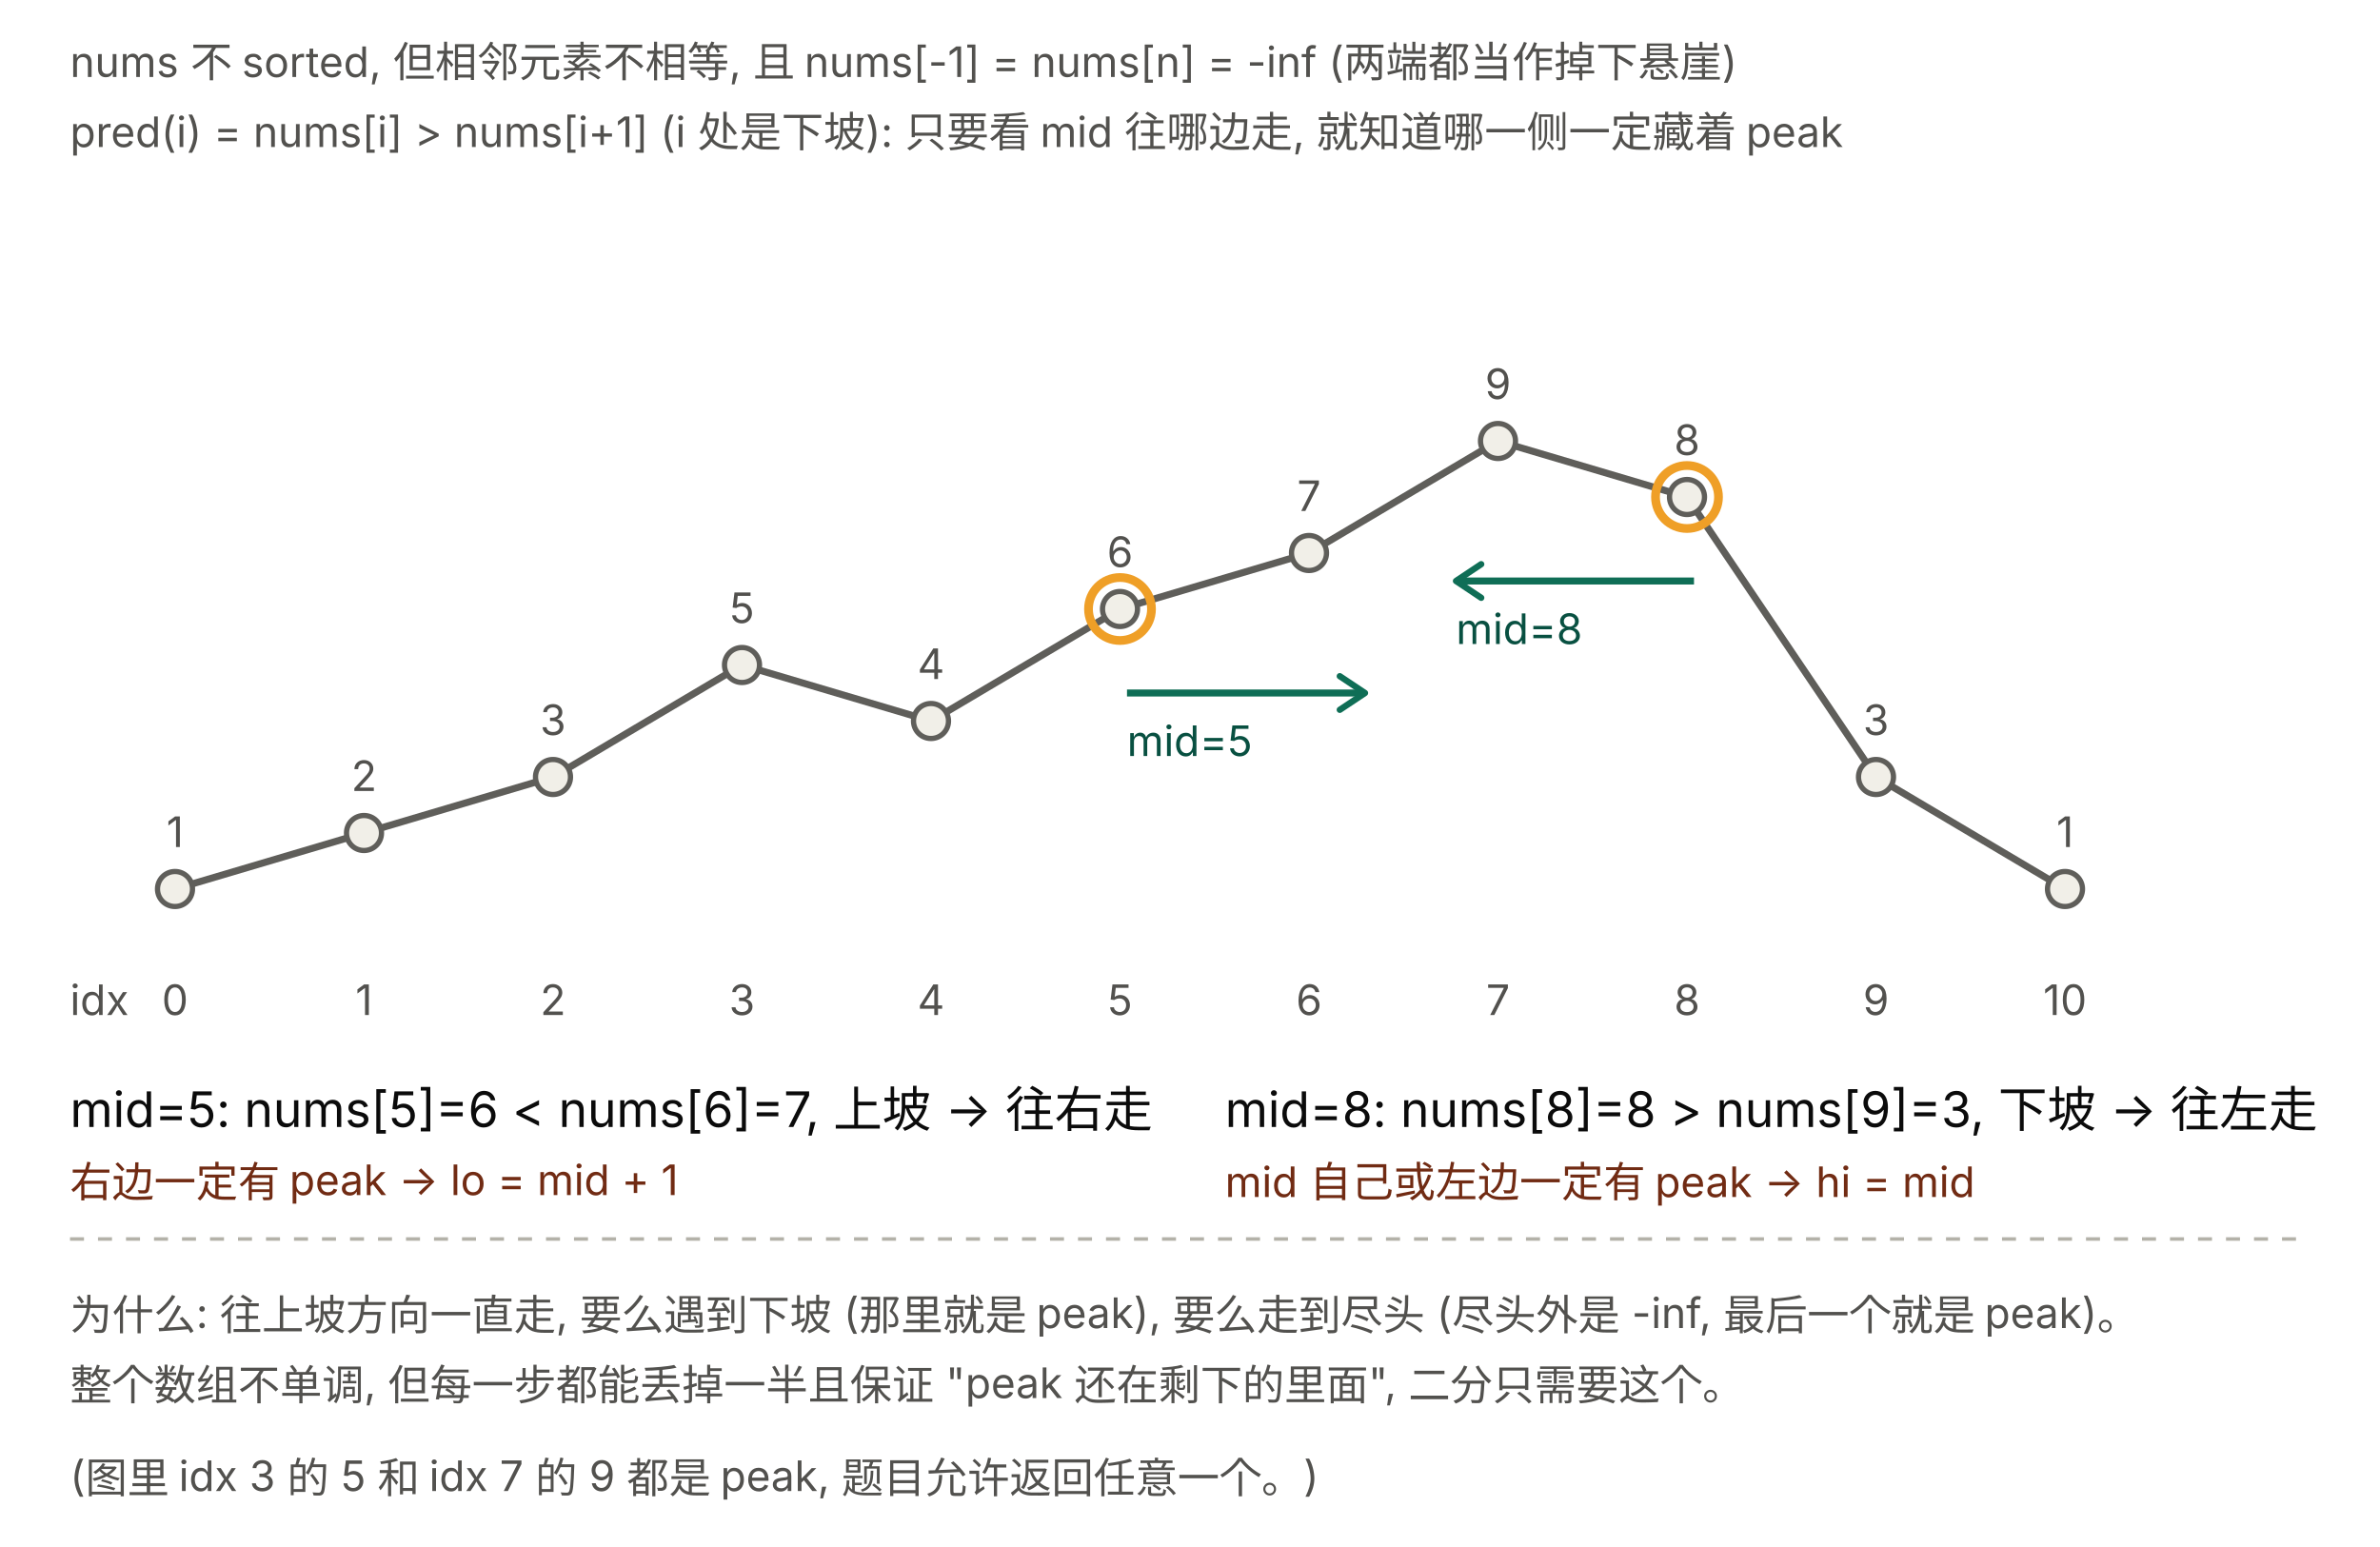
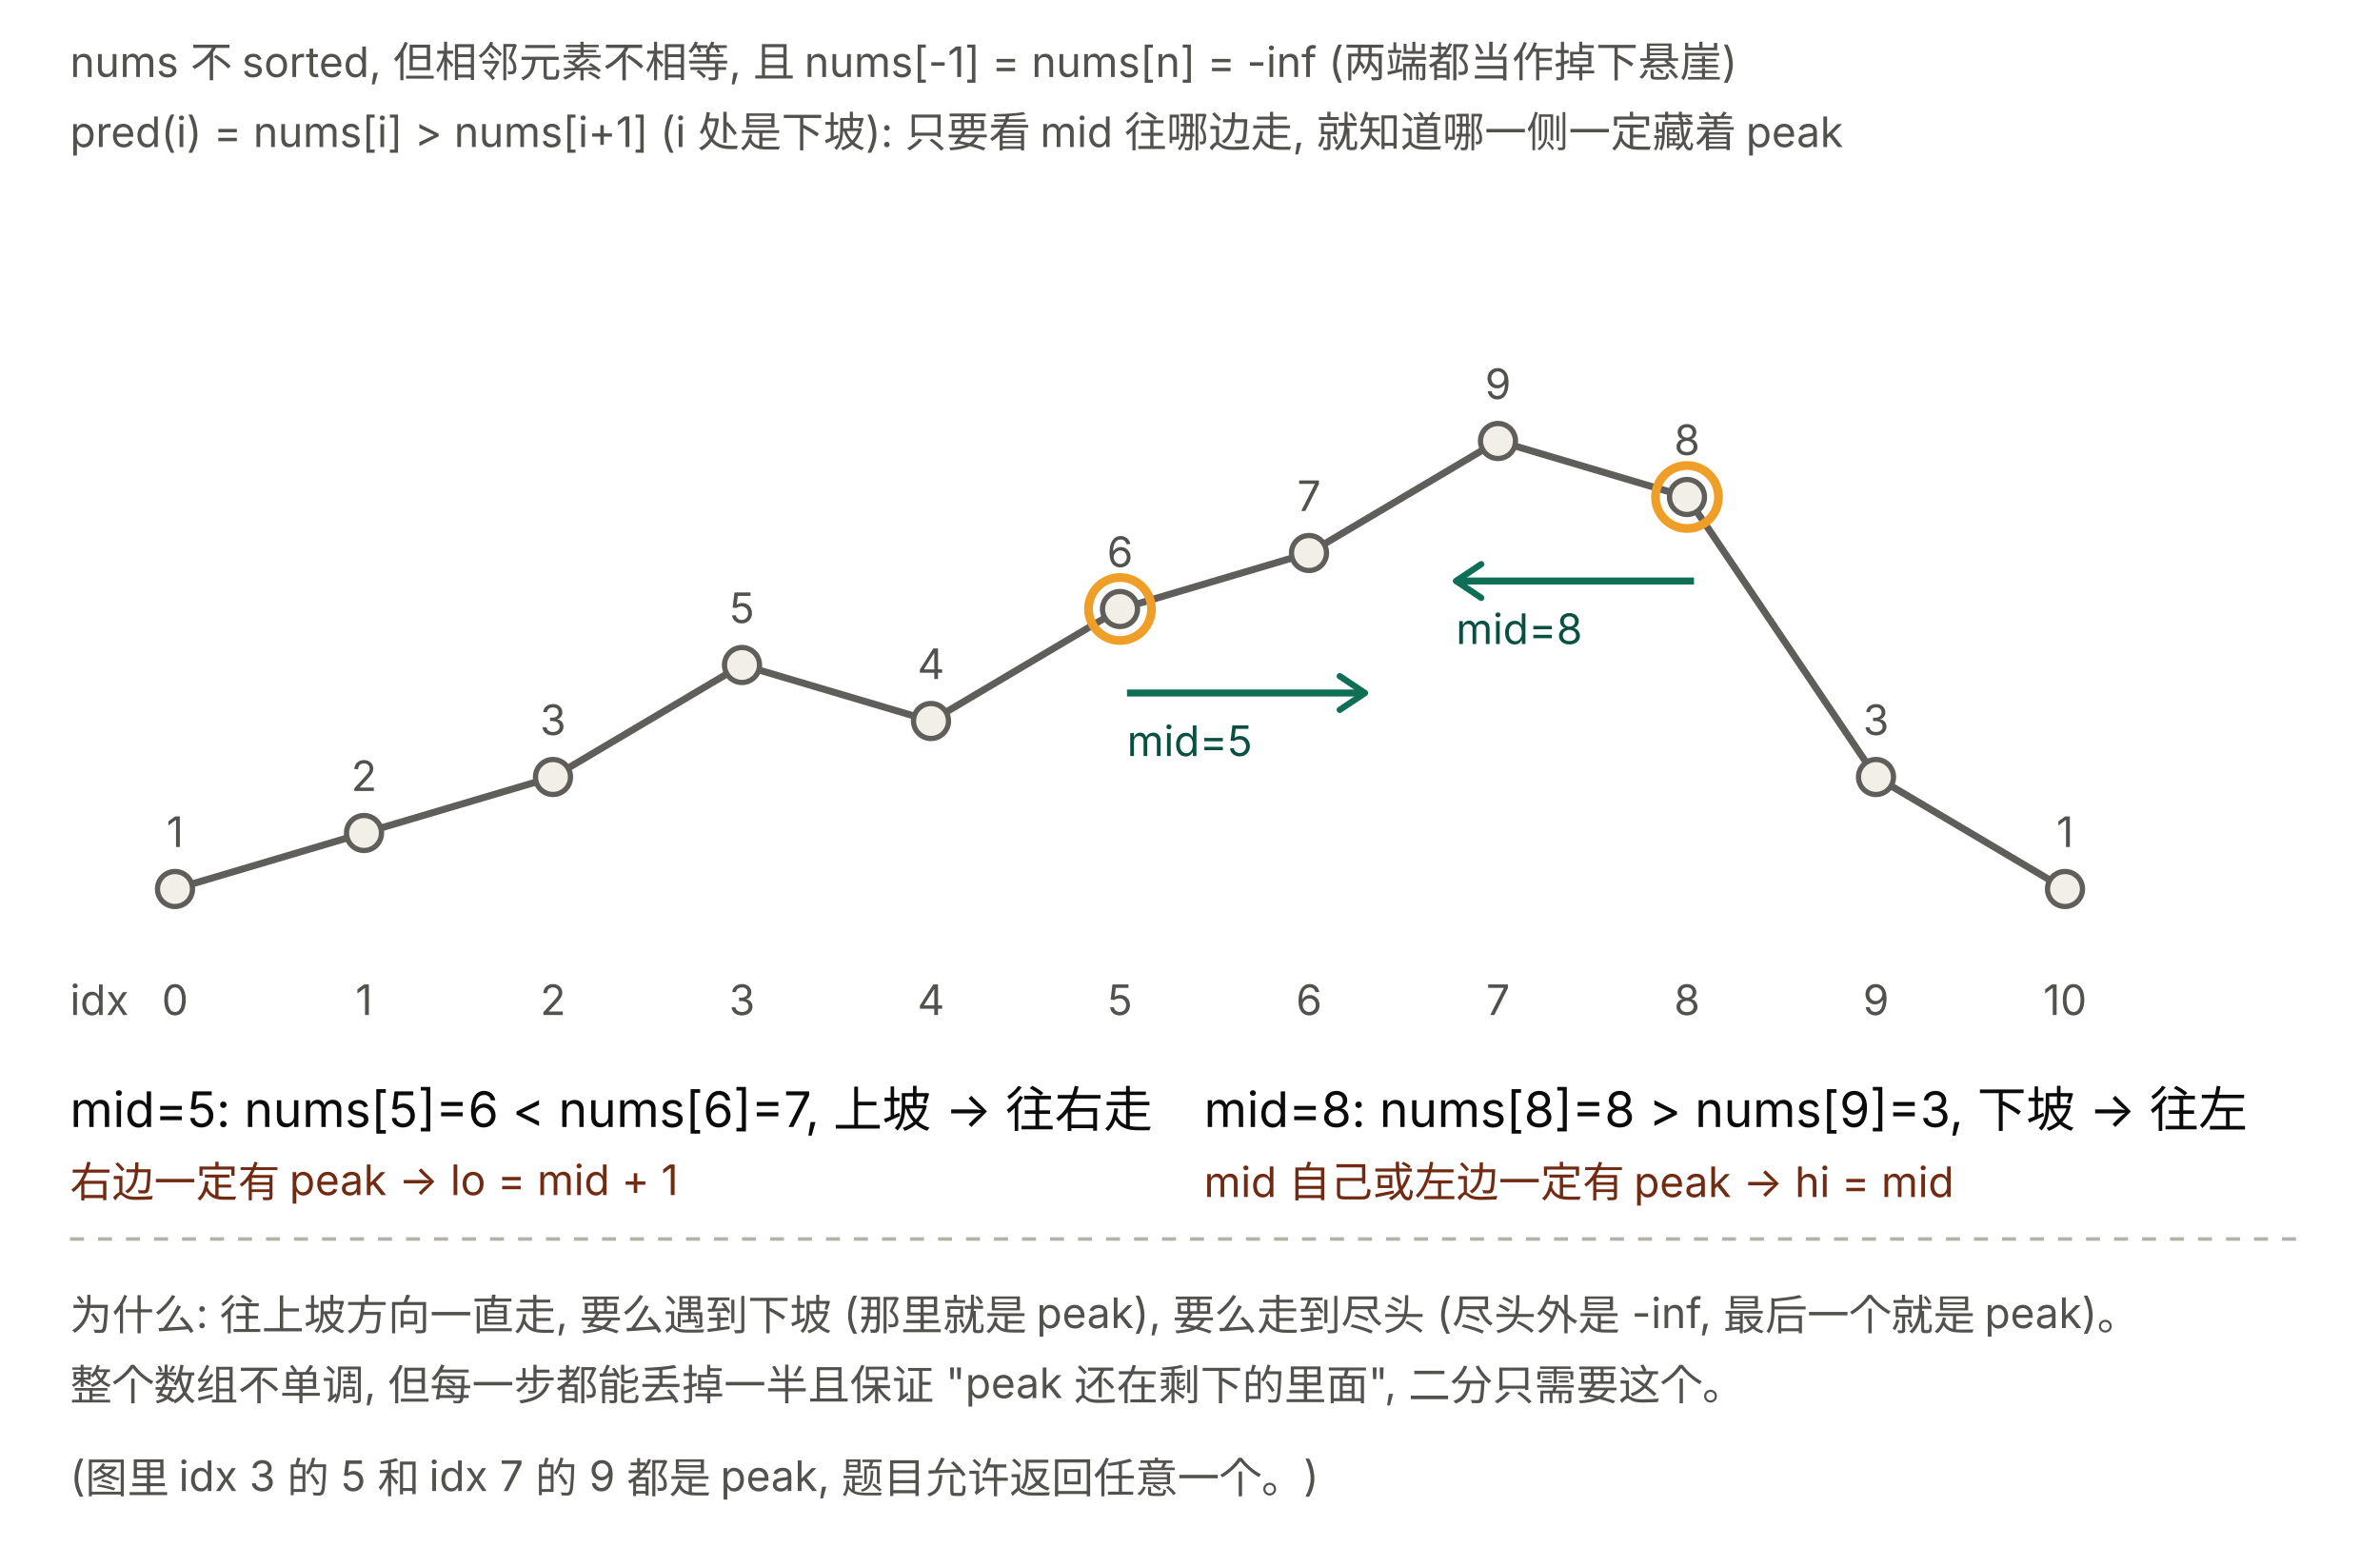
<svg xmlns="http://www.w3.org/2000/svg" width="100%" viewBox="0 0 680 442" role="img" font-family="ui-sans-serif, system-ui, -apple-system, &quot;PingFang SC&quot;, sans-serif">
  <defs>
    <marker id="ag" viewBox="0 0 10 10" refX="8" refY="5" markerWidth="6" markerHeight="6" orient="auto">
      <path d="M2 1L8 5L2 9" fill="none" stroke="#5F5E5A" stroke-width="1.5" stroke-linecap="round" stroke-linejoin="round" />
    </marker>
    <marker id="ar" viewBox="0 0 10 10" refX="8" refY="5" markerWidth="6" markerHeight="6" orient="auto">
      <path d="M2 1L8 5L2 9" fill="none" stroke="#D85A30" stroke-width="1.5" stroke-linecap="round" stroke-linejoin="round" />
    </marker>
    <marker id="agr" viewBox="0 0 10 10" refX="8" refY="5" markerWidth="6" markerHeight="6" orient="auto">
      <path d="M2 1L8 5L2 9" fill="none" stroke="#0F6E56" stroke-width="1.5" stroke-linecap="round" stroke-linejoin="round" />
    </marker>
  </defs>
  <text x="20" y="22" font-size="12" fill="#52514E" text-anchor="start">nums 不 sorted, 但相邻元素不相等, 且 nums[-1] = nums[n] = -inf (两端都当作掉下悬崖)</text>
  <text x="20" y="42" font-size="12" fill="#52514E" text-anchor="start">pred(i) = nums[i] &gt; nums[i+1] (i 处是下坡): 只要看 mid 往哪边走, 就知道哪一侧一定藏着 peak</text>
  <path d="M50 254 L104 238 L158 222 L212 190 L266 206 L320 174 L374 158 L428 126 L482 142 L536 222 L590 254" fill="none" stroke="#5F5E5A" stroke-width="2" />
  <circle cx="50" cy="254" r="5" fill="#F1EFE8" stroke="#5F5E5A" stroke-width="1.5" />
  <text x="50" y="290" font-size="12" fill="#52514E" text-anchor="middle">0</text>
  <text x="50" y="242" font-size="12" fill="#52514E" text-anchor="middle">1</text>
  <circle cx="104" cy="238" r="5" fill="#F1EFE8" stroke="#5F5E5A" stroke-width="1.5" />
  <text x="104" y="290" font-size="12" fill="#52514E" text-anchor="middle">1</text>
  <text x="104" y="226" font-size="12" fill="#52514E" text-anchor="middle">2</text>
  <circle cx="158" cy="222" r="5" fill="#F1EFE8" stroke="#5F5E5A" stroke-width="1.5" />
  <text x="158" y="290" font-size="12" fill="#52514E" text-anchor="middle">2</text>
  <text x="158" y="210" font-size="12" fill="#52514E" text-anchor="middle">3</text>
  <circle cx="212" cy="190" r="5" fill="#F1EFE8" stroke="#5F5E5A" stroke-width="1.5" />
  <text x="212" y="290" font-size="12" fill="#52514E" text-anchor="middle">3</text>
  <text x="212" y="178" font-size="12" fill="#52514E" text-anchor="middle">5</text>
  <circle cx="266" cy="206" r="5" fill="#F1EFE8" stroke="#5F5E5A" stroke-width="1.5" />
  <text x="266" y="290" font-size="12" fill="#52514E" text-anchor="middle">4</text>
  <text x="266" y="194" font-size="12" fill="#52514E" text-anchor="middle">4</text>
  <circle cx="320" cy="174" r="5" fill="#F1EFE8" stroke="#5F5E5A" stroke-width="1.5" />
  <text x="320" y="290" font-size="12" fill="#52514E" text-anchor="middle">5</text>
  <text x="320" y="162" font-size="12" fill="#52514E" text-anchor="middle">6</text>
  <circle cx="374" cy="158" r="5" fill="#F1EFE8" stroke="#5F5E5A" stroke-width="1.5" />
  <text x="374" y="290" font-size="12" fill="#52514E" text-anchor="middle">6</text>
  <text x="374" y="146" font-size="12" fill="#52514E" text-anchor="middle">7</text>
  <circle cx="428" cy="126" r="5" fill="#F1EFE8" stroke="#5F5E5A" stroke-width="1.5" />
  <text x="428" y="290" font-size="12" fill="#52514E" text-anchor="middle">7</text>
  <text x="428" y="114" font-size="12" fill="#52514E" text-anchor="middle">9</text>
  <circle cx="482" cy="142" r="5" fill="#F1EFE8" stroke="#5F5E5A" stroke-width="1.5" />
  <text x="482" y="290" font-size="12" fill="#52514E" text-anchor="middle">8</text>
  <text x="482" y="130" font-size="12" fill="#52514E" text-anchor="middle">8</text>
  <circle cx="536" cy="222" r="5" fill="#F1EFE8" stroke="#5F5E5A" stroke-width="1.5" />
  <text x="536" y="290" font-size="12" fill="#52514E" text-anchor="middle">9</text>
  <text x="536" y="210" font-size="12" fill="#52514E" text-anchor="middle">3</text>
  <circle cx="590" cy="254" r="5" fill="#F1EFE8" stroke="#5F5E5A" stroke-width="1.5" />
  <text x="590" y="290" font-size="12" fill="#52514E" text-anchor="middle">10</text>
  <text x="590" y="242" font-size="12" fill="#52514E" text-anchor="middle">1</text>
  <text x="20" y="290" font-size="12" fill="#52514E" text-anchor="start">idx</text>
  <circle cx="320" cy="174" r="9" fill="none" stroke="#EF9F27" stroke-width="2.5" />
  <path d="M322 198 L390 198" fill="none" stroke="#0F6E56" stroke-width="2" marker-end="url(#agr)" />
  <text x="322" y="216" font-size="12" fill="#085041" text-anchor="start">mid=5</text>
  <circle cx="482" cy="142" r="9" fill="none" stroke="#EF9F27" stroke-width="2.5" />
  <path d="M484 166 L416 166" fill="none" stroke="#0F6E56" stroke-width="2" marker-end="url(#agr)" />
  <text x="416" y="184" font-size="12" fill="#085041" text-anchor="start">mid=8</text>
  <text x="20" y="322" font-size="14" fill="#0B0B0B" text-anchor="start">mid=5: nums[5]=6 &lt; nums[6]=7, 上坡 → 往右走</text>
  <text x="20" y="342" font-size="12" fill="#712B13" text-anchor="start">右边一定有 peak → lo = mid + 1</text>
-   <text x="350" y="322" font-size="14" fill="#0B0B0B" text-anchor="start">mid=8: nums[8]=8 &gt; nums[9]=3, 下坡 → 往左走</text>
-   <text x="350" y="342" font-size="12" fill="#712B13" text-anchor="start">mid 自己或左边一定有 peak → hi = mid</text>
+   <text x="344" y="322" font-size="14" fill="#0B0B0B" text-anchor="start">mid=8: nums[8]=8 &gt; nums[9]=3, 下坡 → 往左</text>
+   <text x="344" y="342" font-size="12" fill="#712B13" text-anchor="start">mid 自己或左边一定有 peak → hi = mid</text>
  <line x1="20" y1="354" x2="660" y2="354" stroke="#B4B2A9" stroke-width="1" stroke-dasharray="4 4" />
  <text x="20" y="380" font-size="12" fill="#52514E" text-anchor="start">为什么: 往上坡方向一直走, 要么遇到下坡 (那里就是 peak), 要么走到尽头 (尽头外是 -inf, 最后一个就是 peak)。</text>
  <text x="20" y="400" font-size="12" fill="#52514E" text-anchor="start">整个数组不单调, 但每一步都能丢掉一半且保证 "peak 还在剩下的里面", 二分只需要这个。</text>
  <text x="20" y="426" font-size="12" fill="#52514E" text-anchor="start">(图里 idx 3 的 5 和 idx 7 的 9 都是 peak, 题目允许返回任意一个。)</text>
</svg>
